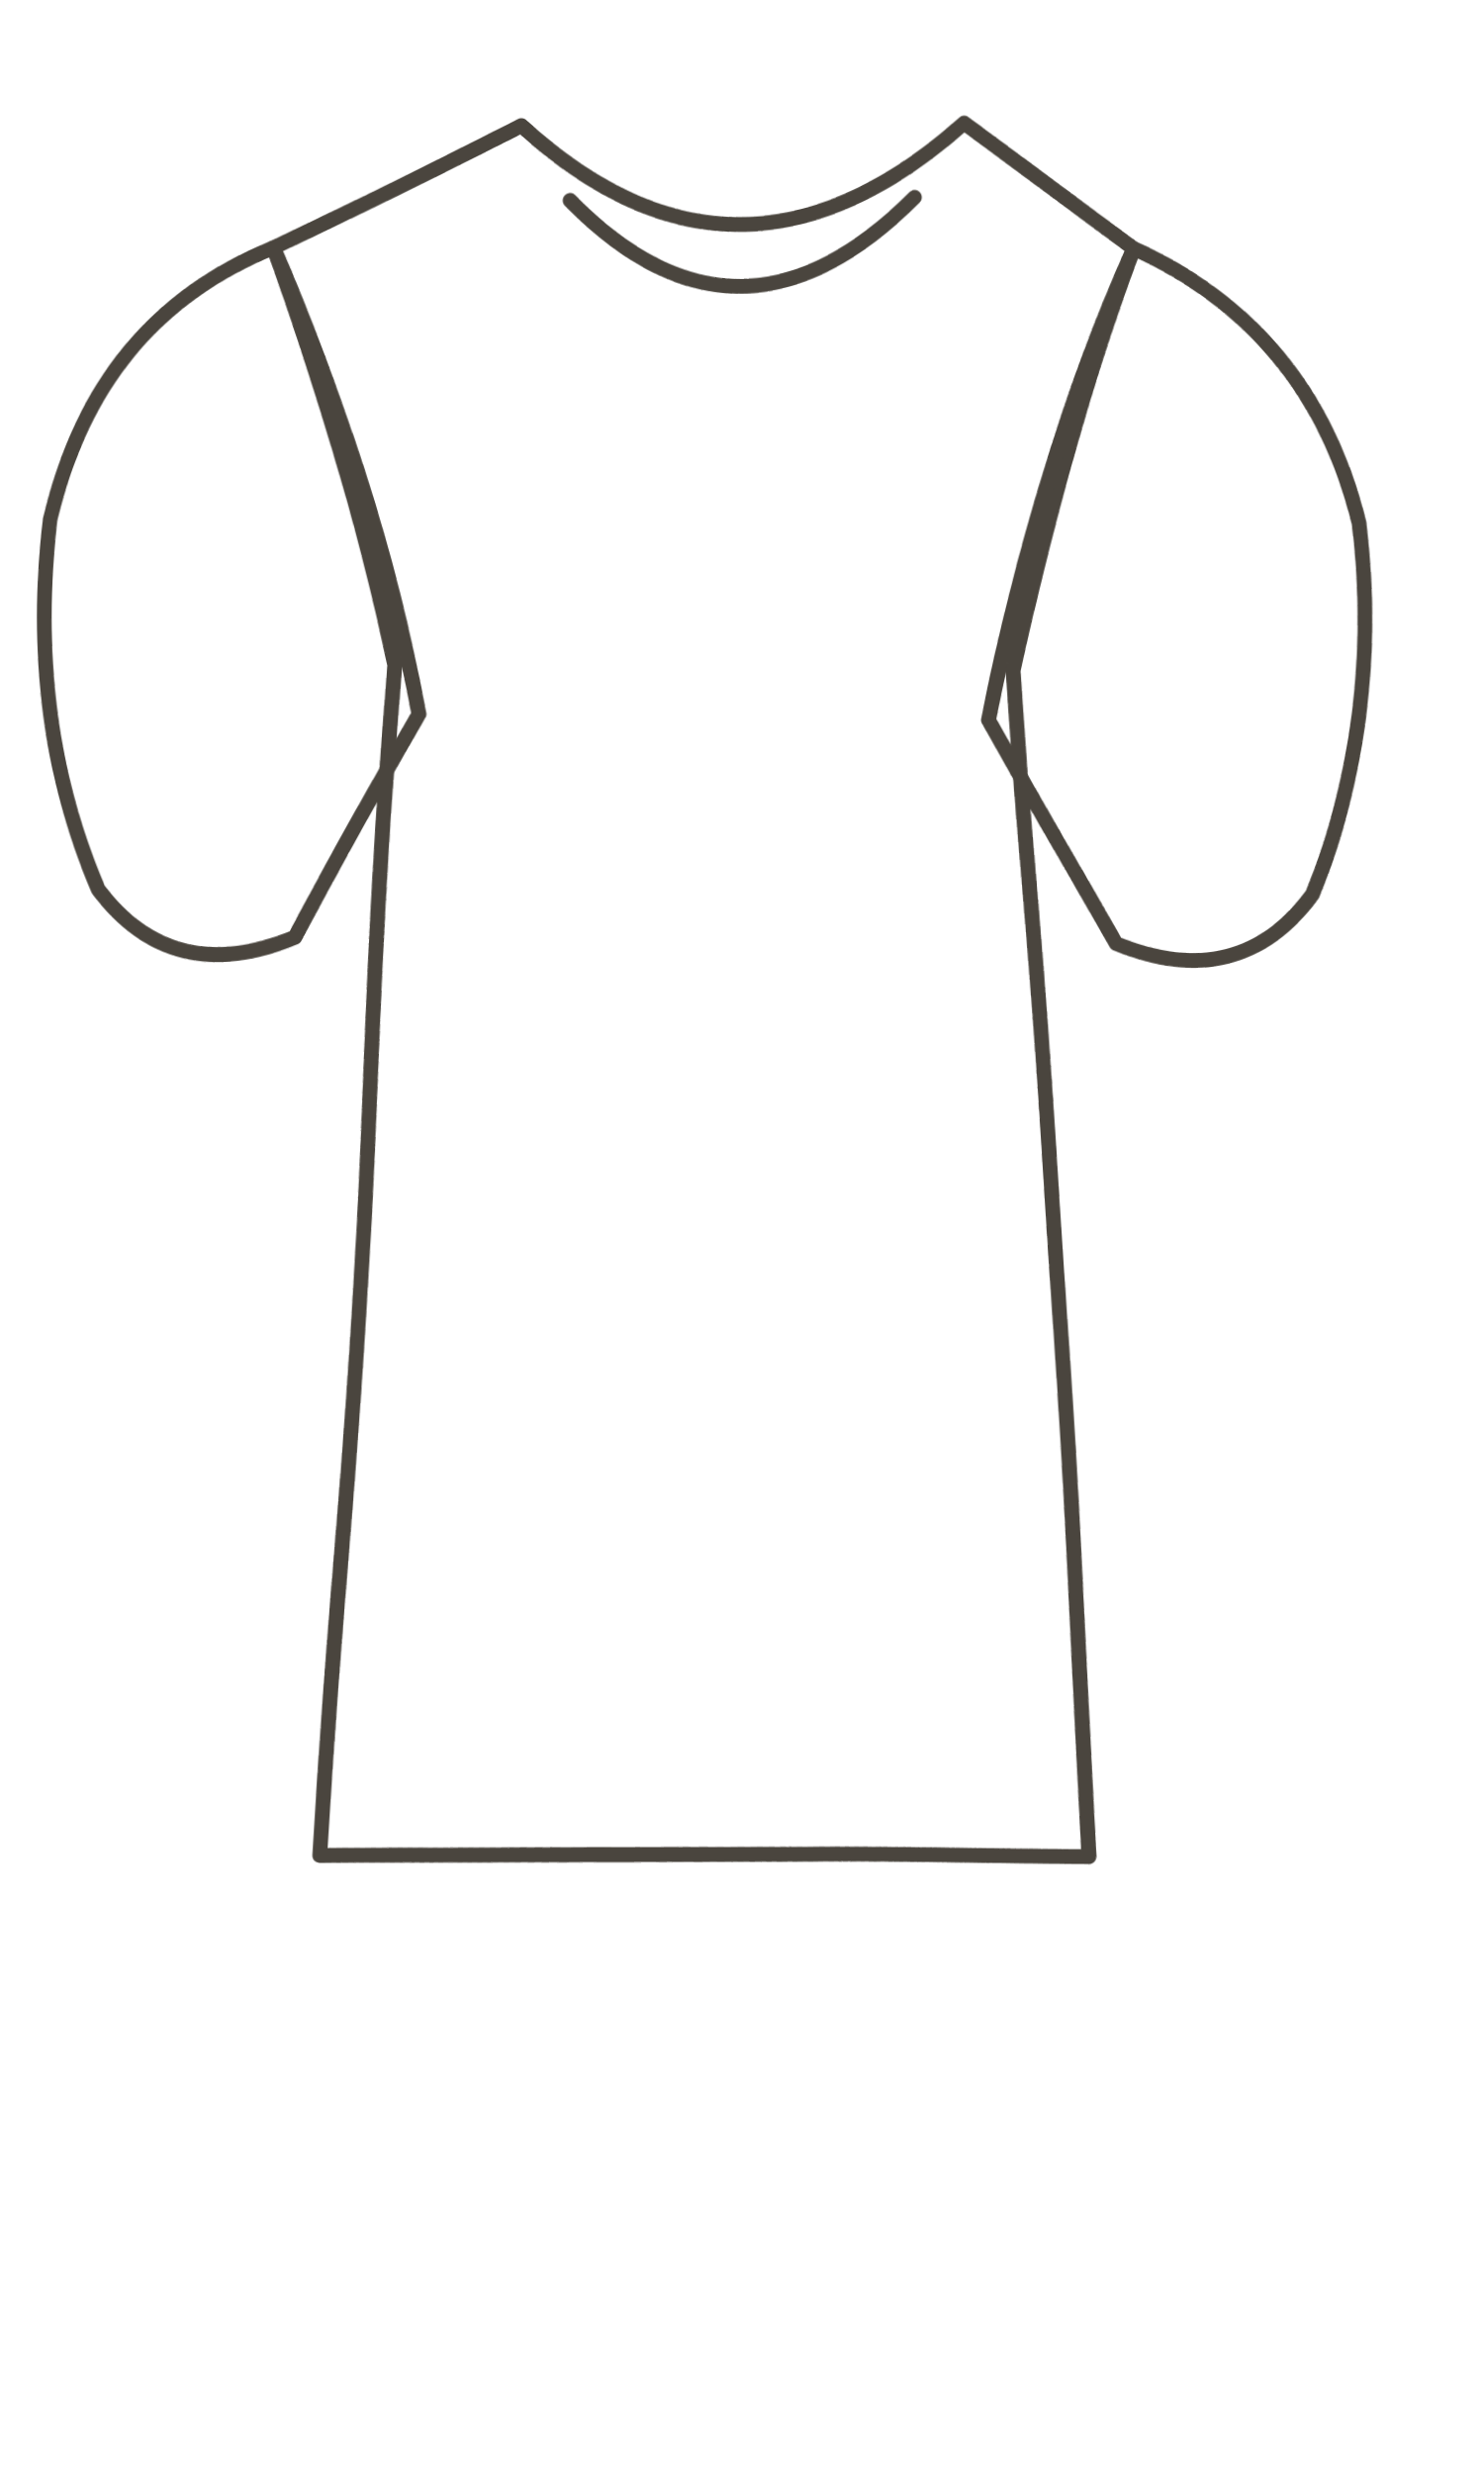
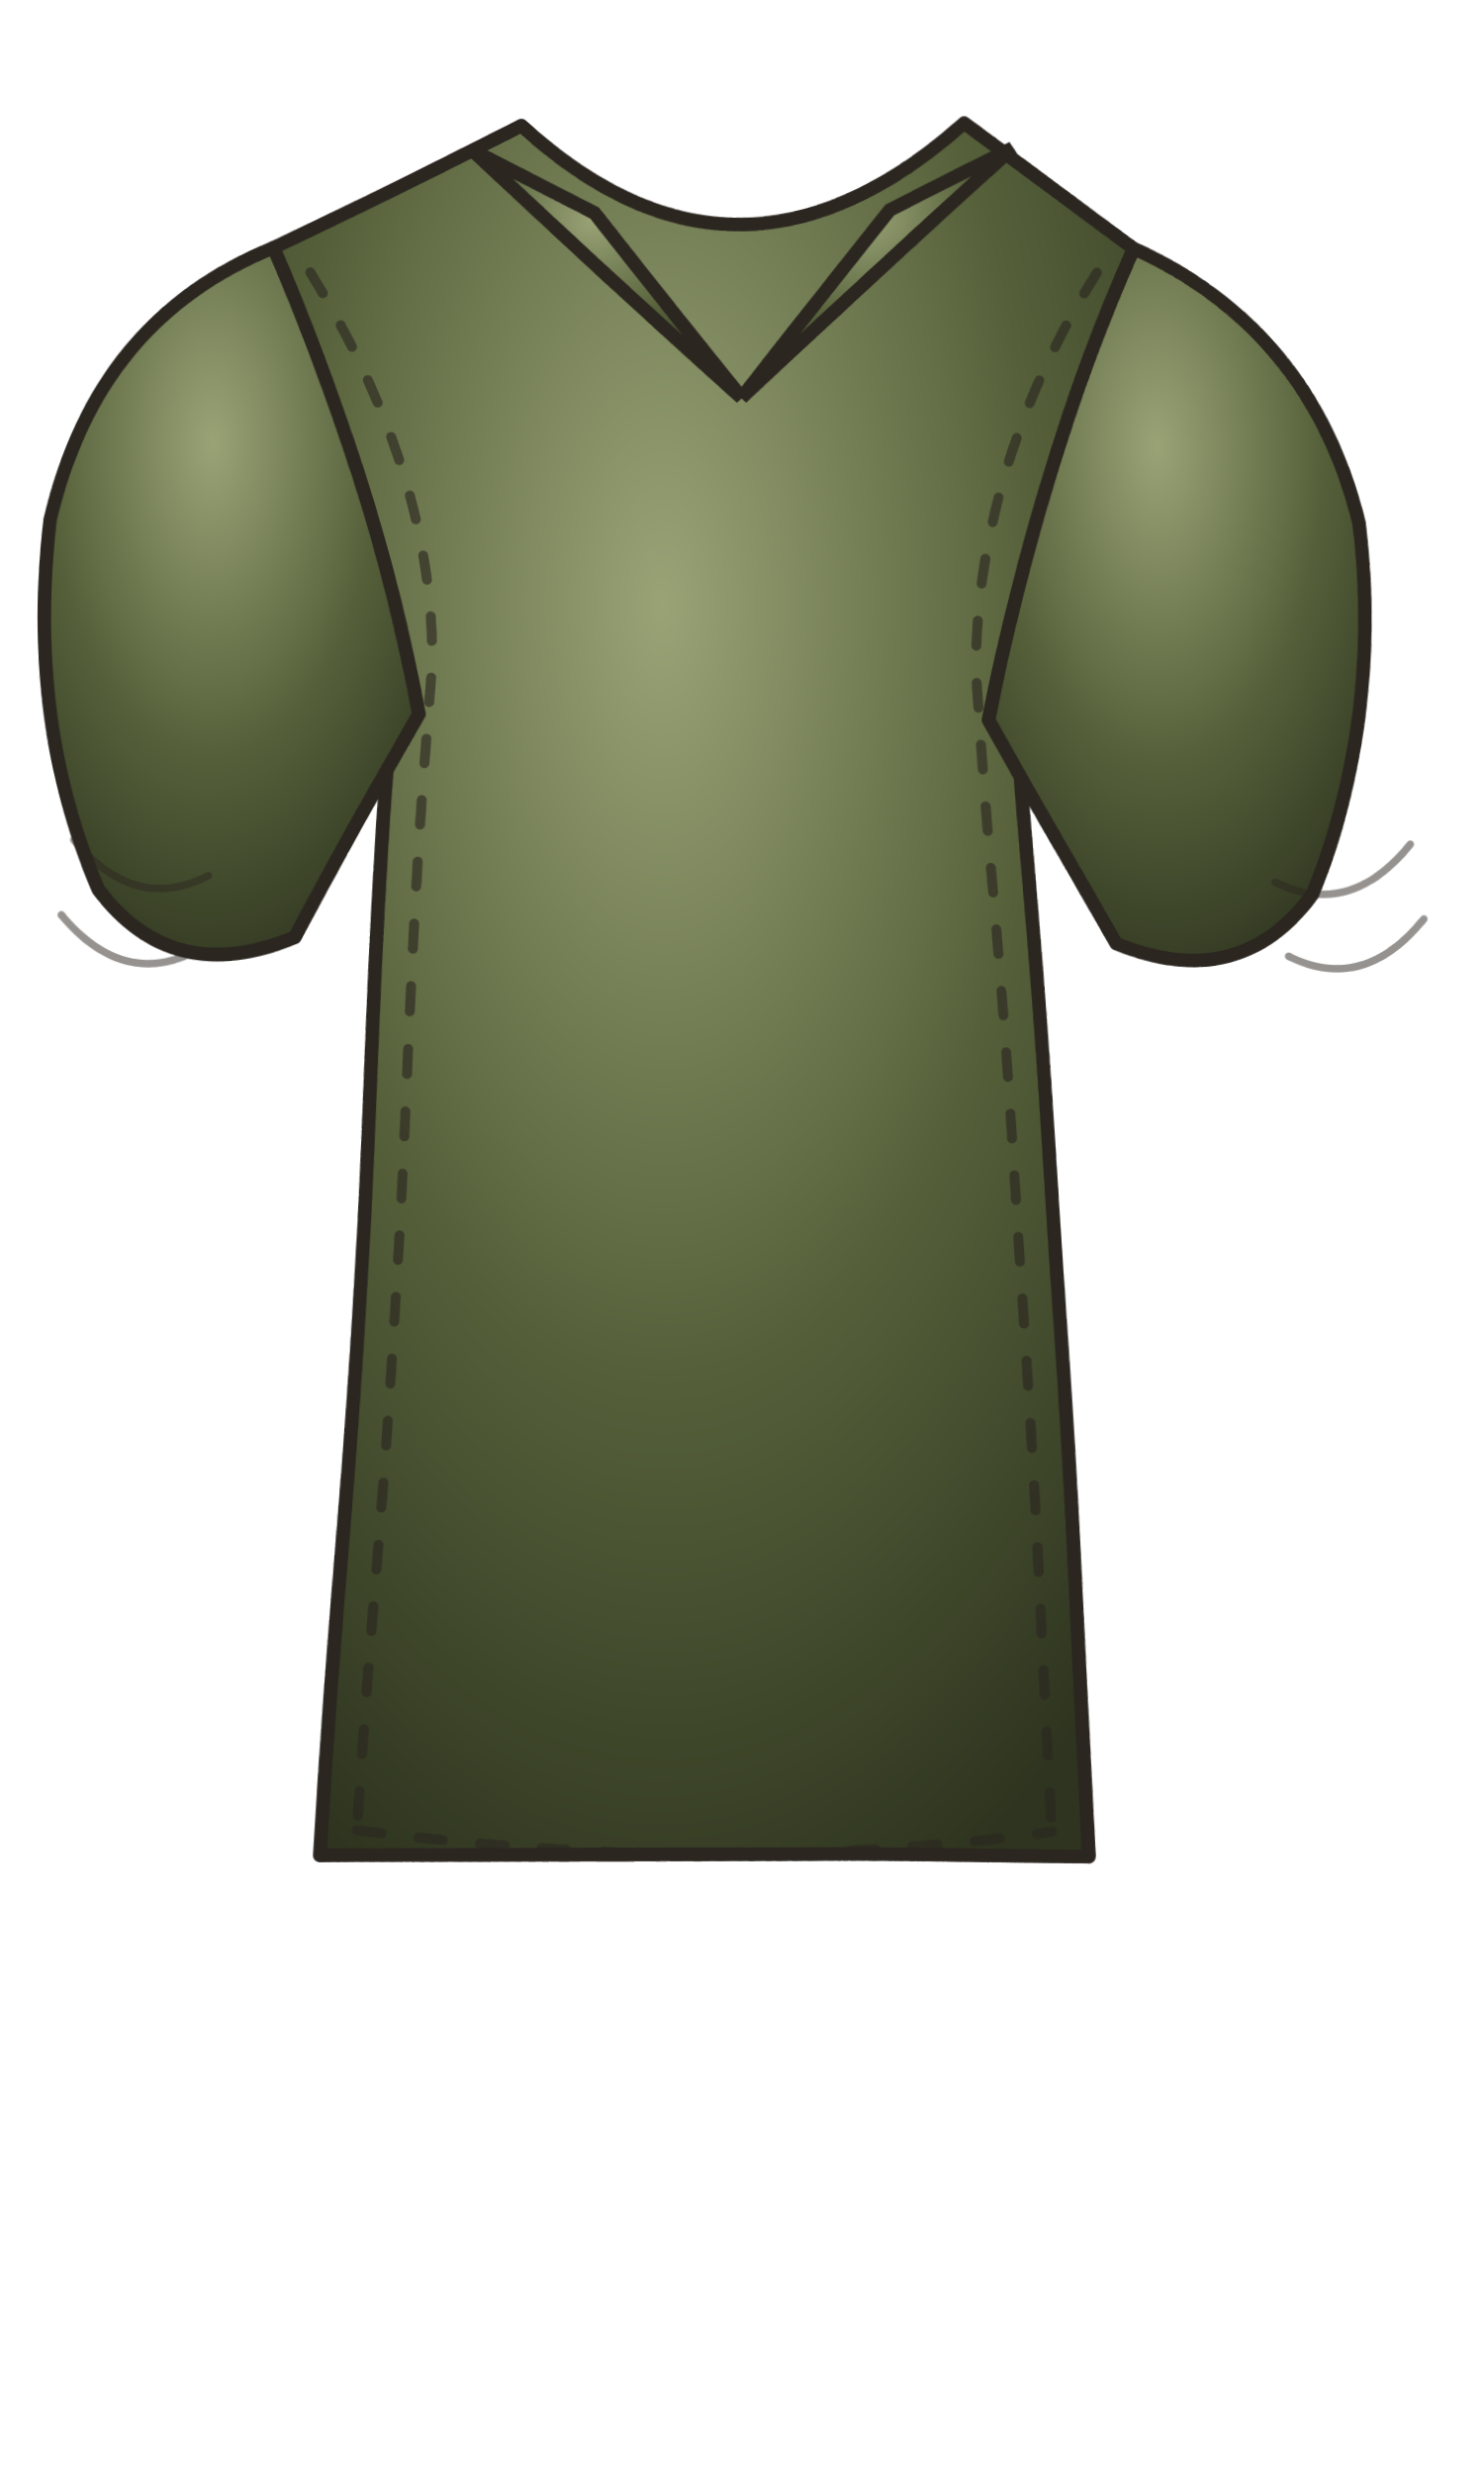
<svg xmlns="http://www.w3.org/2000/svg" viewBox="0 0 120 200">
  <defs>
    <filter id="j2" x="-20%" y="-20%" width="140%" height="140%">
      <feTurbulence type="fractalNoise" baseFrequency="0.015" numOctaves="2" seed="101" result="n" />
      <feDisplacementMap in="SourceGraphic" in2="n" scale="1.6" xChannelSelector="R" yChannelSelector="G" />
    </filter>
+     <radialGradient id="gradCapo" cx="45%" cy="28%" r="80%">
+       <stop offset="0%" stop-color="#9aa376" />
+       <stop offset="55%" stop-color="#55603a" />
+       <stop offset="100%" stop-color="#2e341f" />
+     </radialGradient>
  </defs>
-   <g fill="none" stroke="#4a453e" stroke-width="1.2" stroke-linejoin="round" stroke-linecap="round" filter="url(#j2)">
-     <path d="M42,10 Q60,26 78,10 L92,20 Q86,36 82,54 L88,150 L26,150 L32,54 Q28,36 22,20 Z" />
-     <path d="M46,16 Q60,30 74,16" fill="none" />
-     <path d="M22,20 Q8,26 4,42 Q2,58 8,72 Q14,80 24,76 L34,58 Q30,38 22,20 Z" />
-     <path d="M92,20 Q106,26 110,42 Q112,58 106,72 Q100,80 90,76 L80,58 Q84,38 92,20 Z" />
+   <g stroke="#2b2620" stroke-width="1.1" stroke-linejoin="round" stroke-linecap="round" filter="url(#j2)">
+     <g fill="url(#gradCapo)">
+       <path d="M42,10 Q60,26 78,10 L92,20 Q86,36 82,54 L88,150 L26,150 L32,54 Q28,36 22,20 Z" />
+       <path d="M22,20 Q8,26 4,42 Q2,58 8,72 Q14,80 24,76 L34,58 Q30,38 22,20 Z" />
+       <path d="M92,20 Q106,26 110,42 Q112,58 106,72 Q100,80 90,76 L80,58 Q84,38 92,20 Z" />
+     </g>
+     <g fill="url(#gradCapo)" stroke-linejoin="miter">
+       <path d="M38,12 L60,32 L48,17 Z" />
+       <path d="M82,12 L60,32 L72,17 Z" />
+     </g>
+     <g fill="none" stroke-width="0.6" opacity="0.5">
+       <path d="M6,68 Q11,74 17,71 M5,74 Q10,80 16,77" />
+       <path d="M114,68 Q109,74 103,71 M115,74 Q110,80 104,77" />
+     </g>
+     <g fill="none" stroke-width="0.8" stroke-dasharray="2 3" opacity="0.65">
+       <path d="M89,22 Q79,38 79,54 L85,148 M25,22 Q35,38 35,54 L29,148" />
+       <path d="M29,148 Q60,152 85,148" />
+     </g>
  </g>
</svg>
